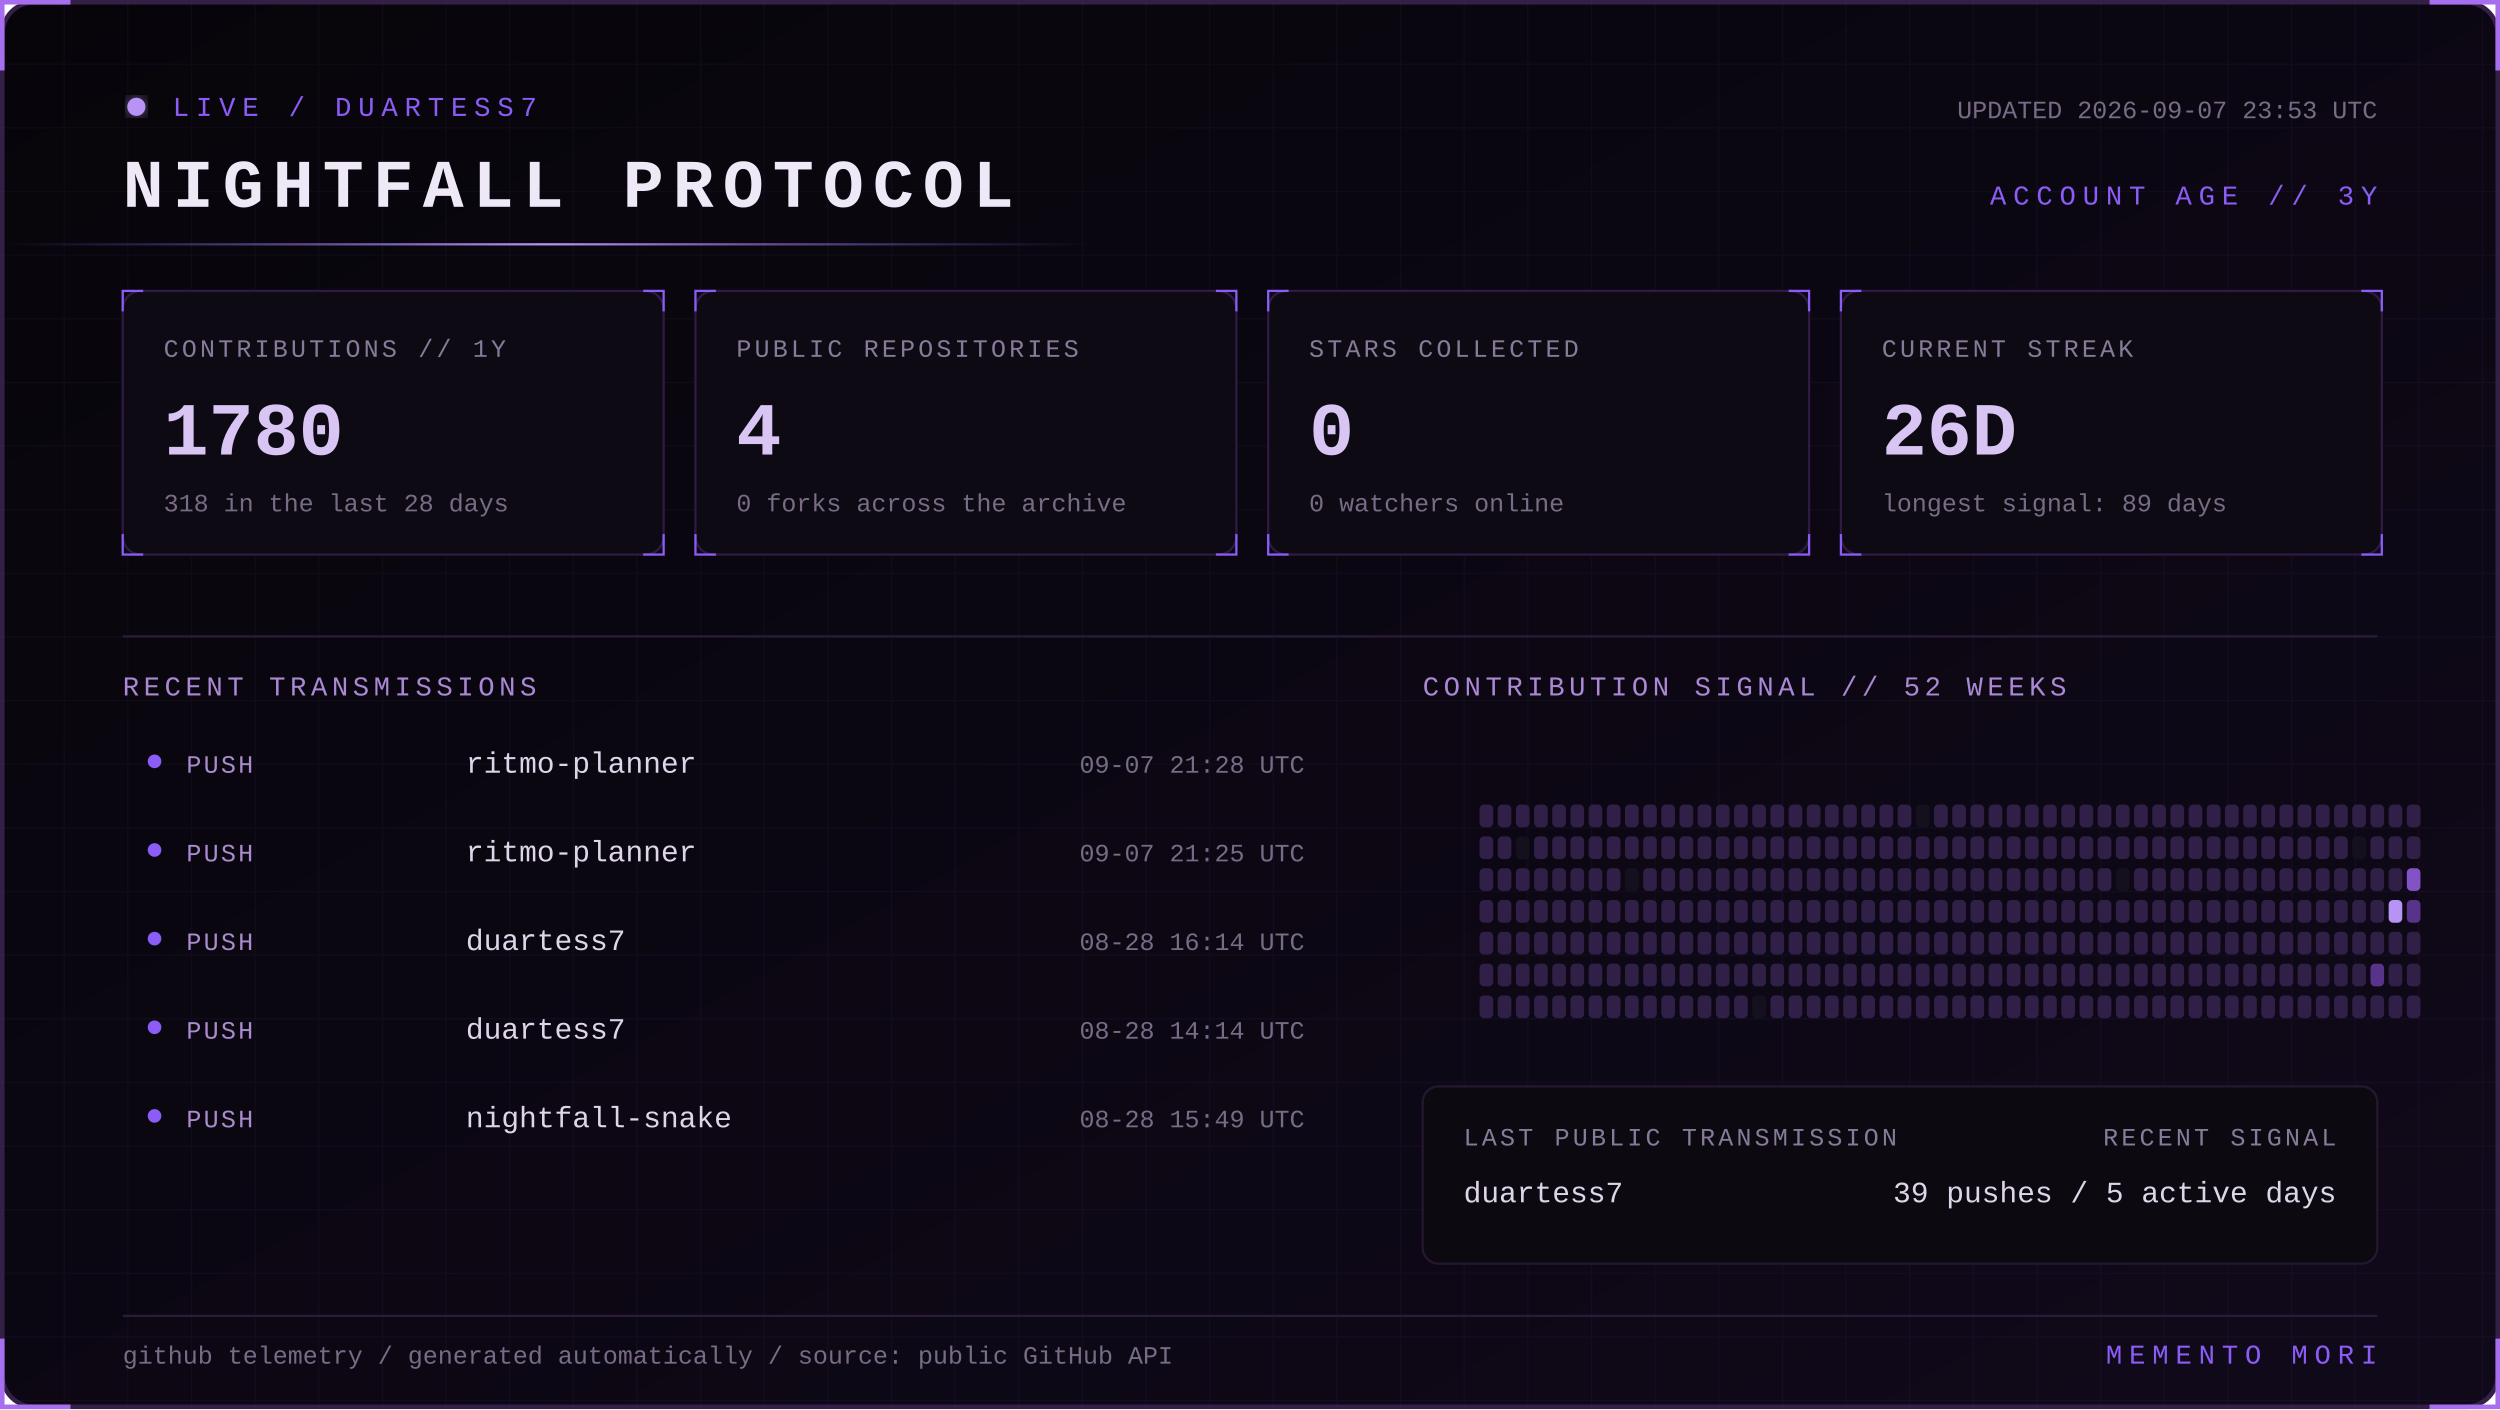
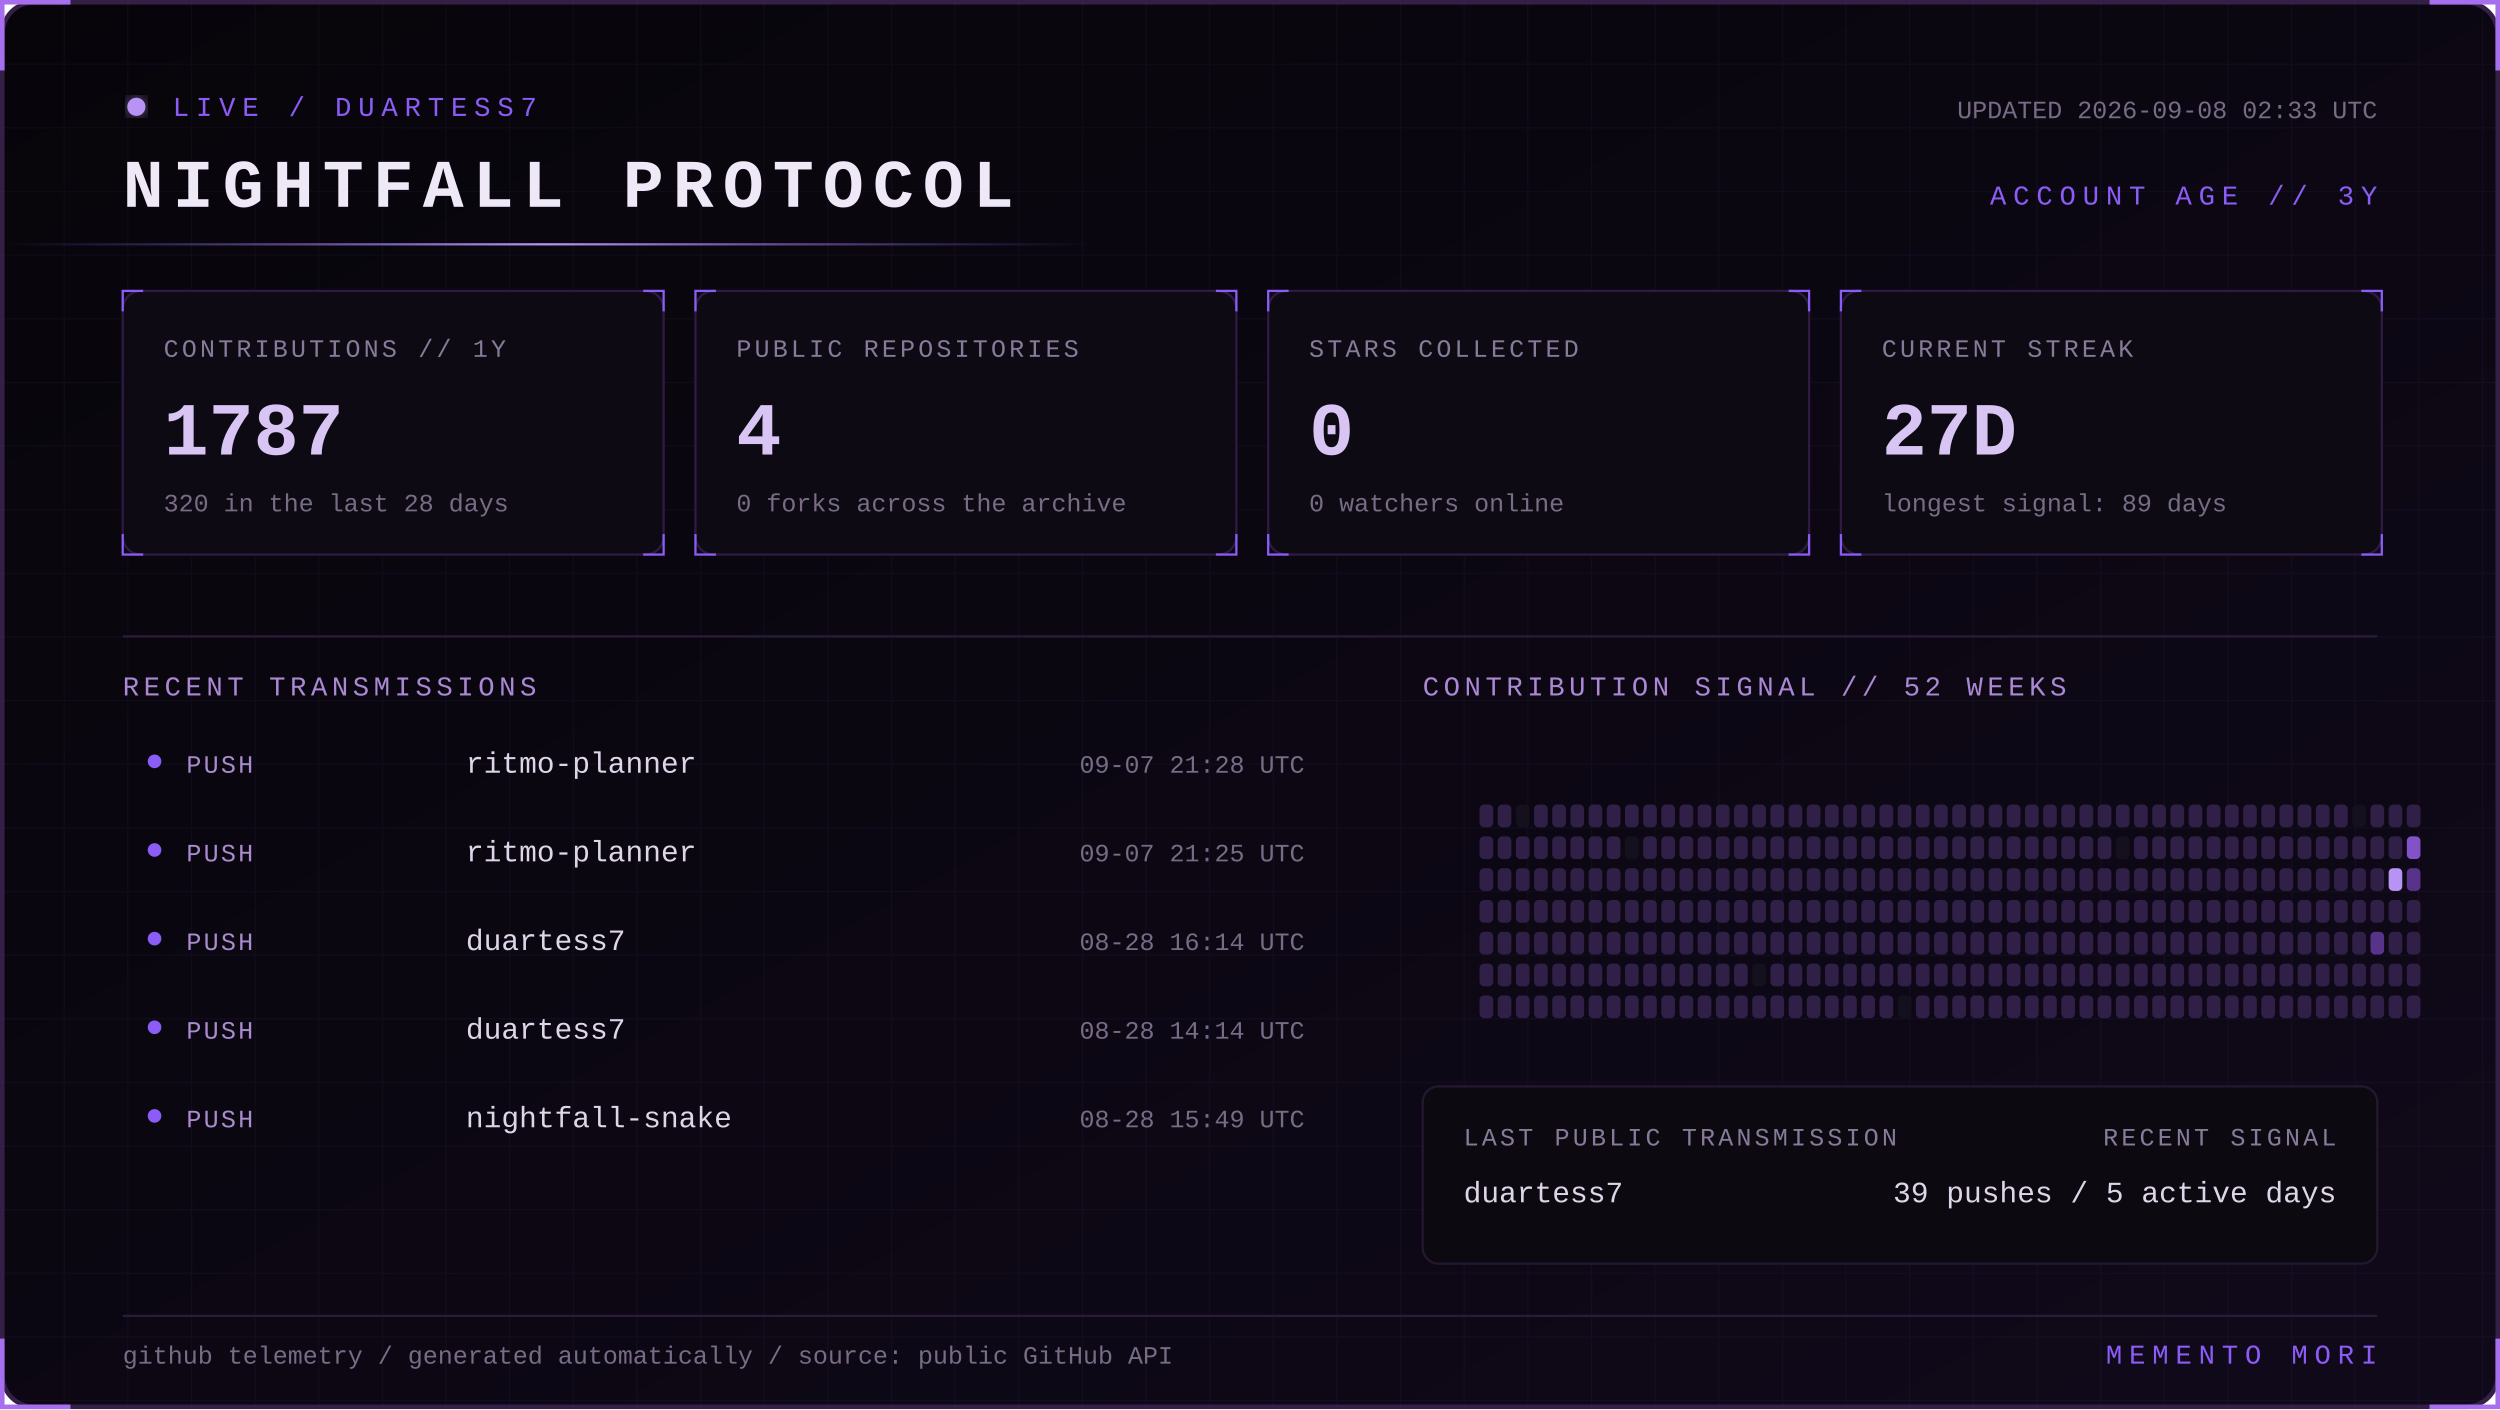
<svg xmlns="http://www.w3.org/2000/svg" width="1100" height="620" viewBox="0 0 1100 620" role="img" aria-labelledby="title desc">
  <defs>
    <linearGradient id="bg" x1="0" y1="0" x2="1" y2="1">
      <stop stop-color="#07050a" />
      <stop offset="1" stop-color="#10091a" />
    </linearGradient>
    <linearGradient id="beam">
      <stop stop-color="#8b5cf6" stop-opacity="0" />
      <stop offset=".5" stop-color="#b794f4" />
      <stop offset="1" stop-color="#8b5cf6" stop-opacity="0" />
    </linearGradient>
    <filter id="glow">
      <feGaussianBlur stdDeviation="4" result="b" />
      <feMerge>
        <feMergeNode in="b" />
        <feMergeNode in="SourceGraphic" />
      </feMerge>
    </filter>
    <pattern id="grid" width="28" height="28" patternUnits="userSpaceOnUse">
      <path d="M28 0H0V28" fill="none" stroke="#8b5cf6" stroke-opacity=".055" />
    </pattern>
    <style>
      text { font-family: Consolas, 'Courier New', monospace; }
      .kicker { fill:#8b5cf6; font-size:12px; letter-spacing:3px; }
      .title { fill:#eee8f7; font-size:30px; font-weight:700; letter-spacing:4px; }
      .label { fill:#887a99; font-size:11px; letter-spacing:1.4px; }
      .value { fill:#d8c5f4; font-size:33px; font-weight:700; }
      .detail,.pct { fill:#776b85; font-size:11px; }
      .section { fill:#aa88d4; font-size:12px; letter-spacing:2px; }
      .lang { fill:#ded5e8; font-size:13px; }
      .event { fill:#a98bce; font-size:11px; letter-spacing:1px; }
      .scan { animation:scan 5s linear infinite; }
      .blink { animation:blink 1.6s step-end infinite; }
      @keyframes scan { from { transform:translateX(-500px) } to { transform:translateX(1100px) } }
      @keyframes blink { 50% { opacity:.25 } }
    </style>
  </defs>
  <rect x="1" y="1" width="1098" height="618" rx="14" fill="url(#bg)" stroke="#342047" stroke-width="2" />
  <rect x="1" y="1" width="1098" height="618" rx="14" fill="url(#grid)" />
  <path d="M31 1H1v30 M1069 1h30v30 M1099 589v30h-30 M31 619H1v-30" stroke="#a76ff0" stroke-width="2" fill="none" />
  <g transform="translate(54 42)">
    <circle cx="6" cy="5" r="4" fill="#b794f4" filter="url(#glow)" class="blink" />
    <text x="22" y="9" class="kicker">LIVE / DUARTESS7</text>
    <text y="49" class="title">NIGHTFALL PROTOCOL</text>
-     <text x="992" y="10" text-anchor="end" class="detail">UPDATED 2026-09-07 23:53 UTC</text>
+     <text x="992" y="10" text-anchor="end" class="detail">UPDATED 2026-09-08 02:33 UTC</text>
    <text x="992" y="48" text-anchor="end" class="kicker">ACCOUNT AGE // 3Y</text>
  </g>
  <rect y="107" width="480" height="1" fill="url(#beam)" class="scan" />
  <g transform="translate(54 128)">
    <rect width="238" height="116" rx="8" fill="#0d0a13" stroke="#2d1b43" />
    <path d="M0 9V0h9 M229 0h9v9 M238 107v9h-9 M9 116H0v-9" stroke="#8b5cf6" fill="none" />
    <text x="18" y="29" class="label">CONTRIBUTIONS // 1Y</text>
-     <text x="18" y="72" class="value">1780</text>
-     <text x="18" y="97" class="detail">318 in the last 28 days</text>
+     <text x="18" y="72" class="value">1787</text>
+     <text x="18" y="97" class="detail">320 in the last 28 days</text>
  </g>
  <g transform="translate(306 128)">
    <rect width="238" height="116" rx="8" fill="#0d0a13" stroke="#2d1b43" />
    <path d="M0 9V0h9 M229 0h9v9 M238 107v9h-9 M9 116H0v-9" stroke="#8b5cf6" fill="none" />
    <text x="18" y="29" class="label">PUBLIC REPOSITORIES</text>
    <text x="18" y="72" class="value">4</text>
    <text x="18" y="97" class="detail">0 forks across the archive</text>
  </g>
  <g transform="translate(558 128)">
    <rect width="238" height="116" rx="8" fill="#0d0a13" stroke="#2d1b43" />
    <path d="M0 9V0h9 M229 0h9v9 M238 107v9h-9 M9 116H0v-9" stroke="#8b5cf6" fill="none" />
    <text x="18" y="29" class="label">STARS COLLECTED</text>
    <text x="18" y="72" class="value">0</text>
    <text x="18" y="97" class="detail">0 watchers online</text>
  </g>
  <g transform="translate(810 128)">
    <rect width="238" height="116" rx="8" fill="#0d0a13" stroke="#2d1b43" />
    <path d="M0 9V0h9 M229 0h9v9 M238 107v9h-9 M9 116H0v-9" stroke="#8b5cf6" fill="none" />
    <text x="18" y="29" class="label">CURRENT STREAK</text>
-     <text x="18" y="72" class="value">26D</text>
+     <text x="18" y="72" class="value">27D</text>
    <text x="18" y="97" class="detail">longest signal: 89 days</text>
  </g>
  <path d="M54 280H1046" stroke="#291b39" />
  <text x="54" y="306" class="section">RECENT TRANSMISSIONS</text>
  <text x="626" y="306" class="section">CONTRIBUTION SIGNAL // 52 WEEKS</text>
  <circle cx="68" cy="335" r="3" fill="#8b5cf6" />
  <text x="82" y="340" class="event">PUSH</text>
  <text x="205" y="340" class="lang">ritmo-planner</text>
  <text x="574" y="340" text-anchor="end" class="pct">09-07 21:28 UTC</text>
  <circle cx="68" cy="374" r="3" fill="#8b5cf6" />
  <text x="82" y="379" class="event">PUSH</text>
  <text x="205" y="379" class="lang">ritmo-planner</text>
  <text x="574" y="379" text-anchor="end" class="pct">09-07 21:25 UTC</text>
  <circle cx="68" cy="413" r="3" fill="#8b5cf6" />
  <text x="82" y="418" class="event">PUSH</text>
  <text x="205" y="418" class="lang">duartess7</text>
  <text x="574" y="418" text-anchor="end" class="pct">08-28 16:14 UTC</text>
  <circle cx="68" cy="452" r="3" fill="#8b5cf6" />
  <text x="82" y="457" class="event">PUSH</text>
  <text x="205" y="457" class="lang">duartess7</text>
  <text x="574" y="457" text-anchor="end" class="pct">08-28 14:14 UTC</text>
  <circle cx="68" cy="491" r="3" fill="#8b5cf6" />
  <text x="82" y="496" class="event">PUSH</text>
  <text x="205" y="496" class="lang">nightfall-snake</text>
  <text x="574" y="496" text-anchor="end" class="pct">08-28 15:49 UTC</text>
  <g>
    <rect x="651" y="354" width="6" height="10" rx="2" fill="#302047" />
    <rect x="651" y="368" width="6" height="10" rx="2" fill="#302047" />
    <rect x="651" y="382" width="6" height="10" rx="2" fill="#302047" />
    <rect x="651" y="396" width="6" height="10" rx="2" fill="#302047" />
    <rect x="651" y="410" width="6" height="10" rx="2" fill="#302047" />
    <rect x="651" y="424" width="6" height="10" rx="2" fill="#302047" />
    <rect x="651" y="438" width="6" height="10" rx="2" fill="#302047" />
    <rect x="659" y="354" width="6" height="10" rx="2" fill="#302047" />
    <rect x="659" y="368" width="6" height="10" rx="2" fill="#302047" />
    <rect x="659" y="382" width="6" height="10" rx="2" fill="#302047" />
    <rect x="659" y="396" width="6" height="10" rx="2" fill="#302047" />
    <rect x="659" y="410" width="6" height="10" rx="2" fill="#302047" />
    <rect x="659" y="424" width="6" height="10" rx="2" fill="#302047" />
    <rect x="659" y="438" width="6" height="10" rx="2" fill="#302047" />
-     <rect x="667" y="354" width="6" height="10" rx="2" fill="#302047" />
-     <rect x="667" y="368" width="6" height="10" rx="2" fill="#15101d" />
+     <rect x="667" y="354" width="6" height="10" rx="2" fill="#15101d" />
+     <rect x="667" y="368" width="6" height="10" rx="2" fill="#302047" />
    <rect x="667" y="382" width="6" height="10" rx="2" fill="#302047" />
    <rect x="667" y="396" width="6" height="10" rx="2" fill="#302047" />
    <rect x="667" y="410" width="6" height="10" rx="2" fill="#302047" />
    <rect x="667" y="424" width="6" height="10" rx="2" fill="#302047" />
    <rect x="667" y="438" width="6" height="10" rx="2" fill="#302047" />
    <rect x="675" y="354" width="6" height="10" rx="2" fill="#302047" />
    <rect x="675" y="368" width="6" height="10" rx="2" fill="#302047" />
    <rect x="675" y="382" width="6" height="10" rx="2" fill="#302047" />
    <rect x="675" y="396" width="6" height="10" rx="2" fill="#302047" />
    <rect x="675" y="410" width="6" height="10" rx="2" fill="#302047" />
    <rect x="675" y="424" width="6" height="10" rx="2" fill="#302047" />
    <rect x="675" y="438" width="6" height="10" rx="2" fill="#302047" />
    <rect x="683" y="354" width="6" height="10" rx="2" fill="#302047" />
    <rect x="683" y="368" width="6" height="10" rx="2" fill="#302047" />
    <rect x="683" y="382" width="6" height="10" rx="2" fill="#302047" />
    <rect x="683" y="396" width="6" height="10" rx="2" fill="#302047" />
    <rect x="683" y="410" width="6" height="10" rx="2" fill="#302047" />
    <rect x="683" y="424" width="6" height="10" rx="2" fill="#302047" />
    <rect x="683" y="438" width="6" height="10" rx="2" fill="#302047" />
    <rect x="691" y="354" width="6" height="10" rx="2" fill="#302047" />
    <rect x="691" y="368" width="6" height="10" rx="2" fill="#302047" />
    <rect x="691" y="382" width="6" height="10" rx="2" fill="#302047" />
    <rect x="691" y="396" width="6" height="10" rx="2" fill="#302047" />
    <rect x="691" y="410" width="6" height="10" rx="2" fill="#302047" />
    <rect x="691" y="424" width="6" height="10" rx="2" fill="#302047" />
    <rect x="691" y="438" width="6" height="10" rx="2" fill="#302047" />
    <rect x="699" y="354" width="6" height="10" rx="2" fill="#302047" />
    <rect x="699" y="368" width="6" height="10" rx="2" fill="#302047" />
    <rect x="699" y="382" width="6" height="10" rx="2" fill="#302047" />
    <rect x="699" y="396" width="6" height="10" rx="2" fill="#302047" />
    <rect x="699" y="410" width="6" height="10" rx="2" fill="#302047" />
    <rect x="699" y="424" width="6" height="10" rx="2" fill="#302047" />
    <rect x="699" y="438" width="6" height="10" rx="2" fill="#302047" />
    <rect x="707" y="354" width="6" height="10" rx="2" fill="#302047" />
    <rect x="707" y="368" width="6" height="10" rx="2" fill="#302047" />
    <rect x="707" y="382" width="6" height="10" rx="2" fill="#302047" />
    <rect x="707" y="396" width="6" height="10" rx="2" fill="#302047" />
    <rect x="707" y="410" width="6" height="10" rx="2" fill="#302047" />
    <rect x="707" y="424" width="6" height="10" rx="2" fill="#302047" />
    <rect x="707" y="438" width="6" height="10" rx="2" fill="#302047" />
    <rect x="715" y="354" width="6" height="10" rx="2" fill="#302047" />
-     <rect x="715" y="368" width="6" height="10" rx="2" fill="#302047" />
-     <rect x="715" y="382" width="6" height="10" rx="2" fill="#15101d" />
+     <rect x="715" y="368" width="6" height="10" rx="2" fill="#15101d" />
+     <rect x="715" y="382" width="6" height="10" rx="2" fill="#302047" />
    <rect x="715" y="396" width="6" height="10" rx="2" fill="#302047" />
    <rect x="715" y="410" width="6" height="10" rx="2" fill="#302047" />
    <rect x="715" y="424" width="6" height="10" rx="2" fill="#302047" />
    <rect x="715" y="438" width="6" height="10" rx="2" fill="#302047" />
    <rect x="723" y="354" width="6" height="10" rx="2" fill="#302047" />
    <rect x="723" y="368" width="6" height="10" rx="2" fill="#302047" />
    <rect x="723" y="382" width="6" height="10" rx="2" fill="#302047" />
    <rect x="723" y="396" width="6" height="10" rx="2" fill="#302047" />
    <rect x="723" y="410" width="6" height="10" rx="2" fill="#302047" />
    <rect x="723" y="424" width="6" height="10" rx="2" fill="#302047" />
    <rect x="723" y="438" width="6" height="10" rx="2" fill="#302047" />
    <rect x="731" y="354" width="6" height="10" rx="2" fill="#302047" />
    <rect x="731" y="368" width="6" height="10" rx="2" fill="#302047" />
    <rect x="731" y="382" width="6" height="10" rx="2" fill="#302047" />
    <rect x="731" y="396" width="6" height="10" rx="2" fill="#302047" />
    <rect x="731" y="410" width="6" height="10" rx="2" fill="#302047" />
    <rect x="731" y="424" width="6" height="10" rx="2" fill="#302047" />
    <rect x="731" y="438" width="6" height="10" rx="2" fill="#302047" />
    <rect x="739" y="354" width="6" height="10" rx="2" fill="#302047" />
    <rect x="739" y="368" width="6" height="10" rx="2" fill="#302047" />
    <rect x="739" y="382" width="6" height="10" rx="2" fill="#302047" />
    <rect x="739" y="396" width="6" height="10" rx="2" fill="#302047" />
    <rect x="739" y="410" width="6" height="10" rx="2" fill="#302047" />
    <rect x="739" y="424" width="6" height="10" rx="2" fill="#302047" />
    <rect x="739" y="438" width="6" height="10" rx="2" fill="#302047" />
    <rect x="747" y="354" width="6" height="10" rx="2" fill="#302047" />
    <rect x="747" y="368" width="6" height="10" rx="2" fill="#302047" />
    <rect x="747" y="382" width="6" height="10" rx="2" fill="#302047" />
    <rect x="747" y="396" width="6" height="10" rx="2" fill="#302047" />
    <rect x="747" y="410" width="6" height="10" rx="2" fill="#302047" />
    <rect x="747" y="424" width="6" height="10" rx="2" fill="#302047" />
    <rect x="747" y="438" width="6" height="10" rx="2" fill="#302047" />
    <rect x="755" y="354" width="6" height="10" rx="2" fill="#302047" />
    <rect x="755" y="368" width="6" height="10" rx="2" fill="#302047" />
    <rect x="755" y="382" width="6" height="10" rx="2" fill="#302047" />
    <rect x="755" y="396" width="6" height="10" rx="2" fill="#302047" />
    <rect x="755" y="410" width="6" height="10" rx="2" fill="#302047" />
    <rect x="755" y="424" width="6" height="10" rx="2" fill="#302047" />
    <rect x="755" y="438" width="6" height="10" rx="2" fill="#302047" />
    <rect x="763" y="354" width="6" height="10" rx="2" fill="#302047" />
    <rect x="763" y="368" width="6" height="10" rx="2" fill="#302047" />
    <rect x="763" y="382" width="6" height="10" rx="2" fill="#302047" />
    <rect x="763" y="396" width="6" height="10" rx="2" fill="#302047" />
    <rect x="763" y="410" width="6" height="10" rx="2" fill="#302047" />
    <rect x="763" y="424" width="6" height="10" rx="2" fill="#302047" />
    <rect x="763" y="438" width="6" height="10" rx="2" fill="#302047" />
    <rect x="771" y="354" width="6" height="10" rx="2" fill="#302047" />
    <rect x="771" y="368" width="6" height="10" rx="2" fill="#302047" />
    <rect x="771" y="382" width="6" height="10" rx="2" fill="#302047" />
    <rect x="771" y="396" width="6" height="10" rx="2" fill="#302047" />
    <rect x="771" y="410" width="6" height="10" rx="2" fill="#302047" />
-     <rect x="771" y="424" width="6" height="10" rx="2" fill="#302047" />
-     <rect x="771" y="438" width="6" height="10" rx="2" fill="#15101d" />
+     <rect x="771" y="424" width="6" height="10" rx="2" fill="#15101d" />
+     <rect x="771" y="438" width="6" height="10" rx="2" fill="#302047" />
    <rect x="779" y="354" width="6" height="10" rx="2" fill="#302047" />
    <rect x="779" y="368" width="6" height="10" rx="2" fill="#302047" />
    <rect x="779" y="382" width="6" height="10" rx="2" fill="#302047" />
    <rect x="779" y="396" width="6" height="10" rx="2" fill="#302047" />
    <rect x="779" y="410" width="6" height="10" rx="2" fill="#302047" />
    <rect x="779" y="424" width="6" height="10" rx="2" fill="#302047" />
    <rect x="779" y="438" width="6" height="10" rx="2" fill="#302047" />
    <rect x="787" y="354" width="6" height="10" rx="2" fill="#302047" />
    <rect x="787" y="368" width="6" height="10" rx="2" fill="#302047" />
    <rect x="787" y="382" width="6" height="10" rx="2" fill="#302047" />
    <rect x="787" y="396" width="6" height="10" rx="2" fill="#302047" />
    <rect x="787" y="410" width="6" height="10" rx="2" fill="#302047" />
    <rect x="787" y="424" width="6" height="10" rx="2" fill="#302047" />
    <rect x="787" y="438" width="6" height="10" rx="2" fill="#302047" />
    <rect x="795" y="354" width="6" height="10" rx="2" fill="#302047" />
    <rect x="795" y="368" width="6" height="10" rx="2" fill="#302047" />
    <rect x="795" y="382" width="6" height="10" rx="2" fill="#302047" />
    <rect x="795" y="396" width="6" height="10" rx="2" fill="#302047" />
    <rect x="795" y="410" width="6" height="10" rx="2" fill="#302047" />
    <rect x="795" y="424" width="6" height="10" rx="2" fill="#302047" />
    <rect x="795" y="438" width="6" height="10" rx="2" fill="#302047" />
    <rect x="803" y="354" width="6" height="10" rx="2" fill="#302047" />
    <rect x="803" y="368" width="6" height="10" rx="2" fill="#302047" />
    <rect x="803" y="382" width="6" height="10" rx="2" fill="#302047" />
    <rect x="803" y="396" width="6" height="10" rx="2" fill="#302047" />
    <rect x="803" y="410" width="6" height="10" rx="2" fill="#302047" />
    <rect x="803" y="424" width="6" height="10" rx="2" fill="#302047" />
    <rect x="803" y="438" width="6" height="10" rx="2" fill="#302047" />
    <rect x="811" y="354" width="6" height="10" rx="2" fill="#302047" />
    <rect x="811" y="368" width="6" height="10" rx="2" fill="#302047" />
    <rect x="811" y="382" width="6" height="10" rx="2" fill="#302047" />
    <rect x="811" y="396" width="6" height="10" rx="2" fill="#302047" />
    <rect x="811" y="410" width="6" height="10" rx="2" fill="#302047" />
    <rect x="811" y="424" width="6" height="10" rx="2" fill="#302047" />
    <rect x="811" y="438" width="6" height="10" rx="2" fill="#302047" />
    <rect x="819" y="354" width="6" height="10" rx="2" fill="#302047" />
    <rect x="819" y="368" width="6" height="10" rx="2" fill="#302047" />
    <rect x="819" y="382" width="6" height="10" rx="2" fill="#302047" />
    <rect x="819" y="396" width="6" height="10" rx="2" fill="#302047" />
    <rect x="819" y="410" width="6" height="10" rx="2" fill="#302047" />
    <rect x="819" y="424" width="6" height="10" rx="2" fill="#302047" />
    <rect x="819" y="438" width="6" height="10" rx="2" fill="#302047" />
    <rect x="827" y="354" width="6" height="10" rx="2" fill="#302047" />
    <rect x="827" y="368" width="6" height="10" rx="2" fill="#302047" />
    <rect x="827" y="382" width="6" height="10" rx="2" fill="#302047" />
    <rect x="827" y="396" width="6" height="10" rx="2" fill="#302047" />
    <rect x="827" y="410" width="6" height="10" rx="2" fill="#302047" />
    <rect x="827" y="424" width="6" height="10" rx="2" fill="#302047" />
    <rect x="827" y="438" width="6" height="10" rx="2" fill="#302047" />
    <rect x="835" y="354" width="6" height="10" rx="2" fill="#302047" />
    <rect x="835" y="368" width="6" height="10" rx="2" fill="#302047" />
    <rect x="835" y="382" width="6" height="10" rx="2" fill="#302047" />
    <rect x="835" y="396" width="6" height="10" rx="2" fill="#302047" />
    <rect x="835" y="410" width="6" height="10" rx="2" fill="#302047" />
    <rect x="835" y="424" width="6" height="10" rx="2" fill="#302047" />
-     <rect x="835" y="438" width="6" height="10" rx="2" fill="#302047" />
-     <rect x="843" y="354" width="6" height="10" rx="2" fill="#15101d" />
+     <rect x="835" y="438" width="6" height="10" rx="2" fill="#15101d" />
+     <rect x="843" y="354" width="6" height="10" rx="2" fill="#302047" />
    <rect x="843" y="368" width="6" height="10" rx="2" fill="#302047" />
    <rect x="843" y="382" width="6" height="10" rx="2" fill="#302047" />
    <rect x="843" y="396" width="6" height="10" rx="2" fill="#302047" />
    <rect x="843" y="410" width="6" height="10" rx="2" fill="#302047" />
    <rect x="843" y="424" width="6" height="10" rx="2" fill="#302047" />
    <rect x="843" y="438" width="6" height="10" rx="2" fill="#302047" />
    <rect x="851" y="354" width="6" height="10" rx="2" fill="#302047" />
    <rect x="851" y="368" width="6" height="10" rx="2" fill="#302047" />
    <rect x="851" y="382" width="6" height="10" rx="2" fill="#302047" />
    <rect x="851" y="396" width="6" height="10" rx="2" fill="#302047" />
    <rect x="851" y="410" width="6" height="10" rx="2" fill="#302047" />
    <rect x="851" y="424" width="6" height="10" rx="2" fill="#302047" />
    <rect x="851" y="438" width="6" height="10" rx="2" fill="#302047" />
    <rect x="859" y="354" width="6" height="10" rx="2" fill="#302047" />
    <rect x="859" y="368" width="6" height="10" rx="2" fill="#302047" />
    <rect x="859" y="382" width="6" height="10" rx="2" fill="#302047" />
    <rect x="859" y="396" width="6" height="10" rx="2" fill="#302047" />
    <rect x="859" y="410" width="6" height="10" rx="2" fill="#302047" />
    <rect x="859" y="424" width="6" height="10" rx="2" fill="#302047" />
    <rect x="859" y="438" width="6" height="10" rx="2" fill="#302047" />
    <rect x="867" y="354" width="6" height="10" rx="2" fill="#302047" />
    <rect x="867" y="368" width="6" height="10" rx="2" fill="#302047" />
    <rect x="867" y="382" width="6" height="10" rx="2" fill="#302047" />
    <rect x="867" y="396" width="6" height="10" rx="2" fill="#302047" />
    <rect x="867" y="410" width="6" height="10" rx="2" fill="#302047" />
    <rect x="867" y="424" width="6" height="10" rx="2" fill="#302047" />
    <rect x="867" y="438" width="6" height="10" rx="2" fill="#302047" />
    <rect x="875" y="354" width="6" height="10" rx="2" fill="#302047" />
    <rect x="875" y="368" width="6" height="10" rx="2" fill="#302047" />
    <rect x="875" y="382" width="6" height="10" rx="2" fill="#302047" />
    <rect x="875" y="396" width="6" height="10" rx="2" fill="#302047" />
    <rect x="875" y="410" width="6" height="10" rx="2" fill="#302047" />
    <rect x="875" y="424" width="6" height="10" rx="2" fill="#302047" />
    <rect x="875" y="438" width="6" height="10" rx="2" fill="#302047" />
    <rect x="883" y="354" width="6" height="10" rx="2" fill="#302047" />
    <rect x="883" y="368" width="6" height="10" rx="2" fill="#302047" />
    <rect x="883" y="382" width="6" height="10" rx="2" fill="#302047" />
    <rect x="883" y="396" width="6" height="10" rx="2" fill="#302047" />
    <rect x="883" y="410" width="6" height="10" rx="2" fill="#302047" />
    <rect x="883" y="424" width="6" height="10" rx="2" fill="#302047" />
    <rect x="883" y="438" width="6" height="10" rx="2" fill="#302047" />
    <rect x="891" y="354" width="6" height="10" rx="2" fill="#302047" />
    <rect x="891" y="368" width="6" height="10" rx="2" fill="#302047" />
    <rect x="891" y="382" width="6" height="10" rx="2" fill="#302047" />
    <rect x="891" y="396" width="6" height="10" rx="2" fill="#302047" />
    <rect x="891" y="410" width="6" height="10" rx="2" fill="#302047" />
    <rect x="891" y="424" width="6" height="10" rx="2" fill="#302047" />
    <rect x="891" y="438" width="6" height="10" rx="2" fill="#302047" />
    <rect x="899" y="354" width="6" height="10" rx="2" fill="#302047" />
    <rect x="899" y="368" width="6" height="10" rx="2" fill="#302047" />
    <rect x="899" y="382" width="6" height="10" rx="2" fill="#302047" />
    <rect x="899" y="396" width="6" height="10" rx="2" fill="#302047" />
    <rect x="899" y="410" width="6" height="10" rx="2" fill="#302047" />
    <rect x="899" y="424" width="6" height="10" rx="2" fill="#302047" />
    <rect x="899" y="438" width="6" height="10" rx="2" fill="#302047" />
    <rect x="907" y="354" width="6" height="10" rx="2" fill="#302047" />
    <rect x="907" y="368" width="6" height="10" rx="2" fill="#302047" />
    <rect x="907" y="382" width="6" height="10" rx="2" fill="#302047" />
    <rect x="907" y="396" width="6" height="10" rx="2" fill="#302047" />
    <rect x="907" y="410" width="6" height="10" rx="2" fill="#302047" />
    <rect x="907" y="424" width="6" height="10" rx="2" fill="#302047" />
    <rect x="907" y="438" width="6" height="10" rx="2" fill="#302047" />
    <rect x="915" y="354" width="6" height="10" rx="2" fill="#302047" />
    <rect x="915" y="368" width="6" height="10" rx="2" fill="#302047" />
    <rect x="915" y="382" width="6" height="10" rx="2" fill="#302047" />
    <rect x="915" y="396" width="6" height="10" rx="2" fill="#302047" />
    <rect x="915" y="410" width="6" height="10" rx="2" fill="#302047" />
    <rect x="915" y="424" width="6" height="10" rx="2" fill="#302047" />
    <rect x="915" y="438" width="6" height="10" rx="2" fill="#302047" />
    <rect x="923" y="354" width="6" height="10" rx="2" fill="#302047" />
    <rect x="923" y="368" width="6" height="10" rx="2" fill="#302047" />
    <rect x="923" y="382" width="6" height="10" rx="2" fill="#302047" />
    <rect x="923" y="396" width="6" height="10" rx="2" fill="#302047" />
    <rect x="923" y="410" width="6" height="10" rx="2" fill="#302047" />
    <rect x="923" y="424" width="6" height="10" rx="2" fill="#302047" />
    <rect x="923" y="438" width="6" height="10" rx="2" fill="#302047" />
    <rect x="931" y="354" width="6" height="10" rx="2" fill="#302047" />
-     <rect x="931" y="368" width="6" height="10" rx="2" fill="#302047" />
-     <rect x="931" y="382" width="6" height="10" rx="2" fill="#15101d" />
+     <rect x="931" y="368" width="6" height="10" rx="2" fill="#15101d" />
+     <rect x="931" y="382" width="6" height="10" rx="2" fill="#302047" />
    <rect x="931" y="396" width="6" height="10" rx="2" fill="#302047" />
    <rect x="931" y="410" width="6" height="10" rx="2" fill="#302047" />
    <rect x="931" y="424" width="6" height="10" rx="2" fill="#302047" />
    <rect x="931" y="438" width="6" height="10" rx="2" fill="#302047" />
    <rect x="939" y="354" width="6" height="10" rx="2" fill="#302047" />
    <rect x="939" y="368" width="6" height="10" rx="2" fill="#302047" />
    <rect x="939" y="382" width="6" height="10" rx="2" fill="#302047" />
    <rect x="939" y="396" width="6" height="10" rx="2" fill="#302047" />
    <rect x="939" y="410" width="6" height="10" rx="2" fill="#302047" />
    <rect x="939" y="424" width="6" height="10" rx="2" fill="#302047" />
    <rect x="939" y="438" width="6" height="10" rx="2" fill="#302047" />
    <rect x="947" y="354" width="6" height="10" rx="2" fill="#302047" />
    <rect x="947" y="368" width="6" height="10" rx="2" fill="#302047" />
    <rect x="947" y="382" width="6" height="10" rx="2" fill="#302047" />
    <rect x="947" y="396" width="6" height="10" rx="2" fill="#302047" />
    <rect x="947" y="410" width="6" height="10" rx="2" fill="#302047" />
    <rect x="947" y="424" width="6" height="10" rx="2" fill="#302047" />
    <rect x="947" y="438" width="6" height="10" rx="2" fill="#302047" />
    <rect x="955" y="354" width="6" height="10" rx="2" fill="#302047" />
    <rect x="955" y="368" width="6" height="10" rx="2" fill="#302047" />
    <rect x="955" y="382" width="6" height="10" rx="2" fill="#302047" />
    <rect x="955" y="396" width="6" height="10" rx="2" fill="#302047" />
    <rect x="955" y="410" width="6" height="10" rx="2" fill="#302047" />
    <rect x="955" y="424" width="6" height="10" rx="2" fill="#302047" />
    <rect x="955" y="438" width="6" height="10" rx="2" fill="#302047" />
    <rect x="963" y="354" width="6" height="10" rx="2" fill="#302047" />
    <rect x="963" y="368" width="6" height="10" rx="2" fill="#302047" />
    <rect x="963" y="382" width="6" height="10" rx="2" fill="#302047" />
    <rect x="963" y="396" width="6" height="10" rx="2" fill="#302047" />
    <rect x="963" y="410" width="6" height="10" rx="2" fill="#302047" />
    <rect x="963" y="424" width="6" height="10" rx="2" fill="#302047" />
    <rect x="963" y="438" width="6" height="10" rx="2" fill="#302047" />
    <rect x="971" y="354" width="6" height="10" rx="2" fill="#302047" />
    <rect x="971" y="368" width="6" height="10" rx="2" fill="#302047" />
    <rect x="971" y="382" width="6" height="10" rx="2" fill="#302047" />
    <rect x="971" y="396" width="6" height="10" rx="2" fill="#302047" />
    <rect x="971" y="410" width="6" height="10" rx="2" fill="#302047" />
    <rect x="971" y="424" width="6" height="10" rx="2" fill="#302047" />
    <rect x="971" y="438" width="6" height="10" rx="2" fill="#302047" />
    <rect x="979" y="354" width="6" height="10" rx="2" fill="#302047" />
    <rect x="979" y="368" width="6" height="10" rx="2" fill="#302047" />
    <rect x="979" y="382" width="6" height="10" rx="2" fill="#302047" />
    <rect x="979" y="396" width="6" height="10" rx="2" fill="#302047" />
    <rect x="979" y="410" width="6" height="10" rx="2" fill="#302047" />
    <rect x="979" y="424" width="6" height="10" rx="2" fill="#302047" />
    <rect x="979" y="438" width="6" height="10" rx="2" fill="#302047" />
    <rect x="987" y="354" width="6" height="10" rx="2" fill="#302047" />
    <rect x="987" y="368" width="6" height="10" rx="2" fill="#302047" />
    <rect x="987" y="382" width="6" height="10" rx="2" fill="#302047" />
    <rect x="987" y="396" width="6" height="10" rx="2" fill="#302047" />
    <rect x="987" y="410" width="6" height="10" rx="2" fill="#302047" />
    <rect x="987" y="424" width="6" height="10" rx="2" fill="#302047" />
    <rect x="987" y="438" width="6" height="10" rx="2" fill="#302047" />
    <rect x="995" y="354" width="6" height="10" rx="2" fill="#302047" />
    <rect x="995" y="368" width="6" height="10" rx="2" fill="#302047" />
    <rect x="995" y="382" width="6" height="10" rx="2" fill="#302047" />
    <rect x="995" y="396" width="6" height="10" rx="2" fill="#302047" />
    <rect x="995" y="410" width="6" height="10" rx="2" fill="#302047" />
    <rect x="995" y="424" width="6" height="10" rx="2" fill="#302047" />
    <rect x="995" y="438" width="6" height="10" rx="2" fill="#302047" />
    <rect x="1003" y="354" width="6" height="10" rx="2" fill="#302047" />
    <rect x="1003" y="368" width="6" height="10" rx="2" fill="#302047" />
    <rect x="1003" y="382" width="6" height="10" rx="2" fill="#302047" />
    <rect x="1003" y="396" width="6" height="10" rx="2" fill="#302047" />
    <rect x="1003" y="410" width="6" height="10" rx="2" fill="#302047" />
    <rect x="1003" y="424" width="6" height="10" rx="2" fill="#302047" />
    <rect x="1003" y="438" width="6" height="10" rx="2" fill="#302047" />
    <rect x="1011" y="354" width="6" height="10" rx="2" fill="#302047" />
    <rect x="1011" y="368" width="6" height="10" rx="2" fill="#302047" />
    <rect x="1011" y="382" width="6" height="10" rx="2" fill="#302047" />
    <rect x="1011" y="396" width="6" height="10" rx="2" fill="#302047" />
    <rect x="1011" y="410" width="6" height="10" rx="2" fill="#302047" />
    <rect x="1011" y="424" width="6" height="10" rx="2" fill="#302047" />
    <rect x="1011" y="438" width="6" height="10" rx="2" fill="#302047" />
    <rect x="1019" y="354" width="6" height="10" rx="2" fill="#302047" />
    <rect x="1019" y="368" width="6" height="10" rx="2" fill="#302047" />
    <rect x="1019" y="382" width="6" height="10" rx="2" fill="#302047" />
    <rect x="1019" y="396" width="6" height="10" rx="2" fill="#302047" />
    <rect x="1019" y="410" width="6" height="10" rx="2" fill="#302047" />
    <rect x="1019" y="424" width="6" height="10" rx="2" fill="#302047" />
    <rect x="1019" y="438" width="6" height="10" rx="2" fill="#302047" />
    <rect x="1027" y="354" width="6" height="10" rx="2" fill="#302047" />
    <rect x="1027" y="368" width="6" height="10" rx="2" fill="#302047" />
    <rect x="1027" y="382" width="6" height="10" rx="2" fill="#302047" />
    <rect x="1027" y="396" width="6" height="10" rx="2" fill="#302047" />
    <rect x="1027" y="410" width="6" height="10" rx="2" fill="#302047" />
    <rect x="1027" y="424" width="6" height="10" rx="2" fill="#302047" />
    <rect x="1027" y="438" width="6" height="10" rx="2" fill="#302047" />
-     <rect x="1035" y="354" width="6" height="10" rx="2" fill="#302047" />
-     <rect x="1035" y="368" width="6" height="10" rx="2" fill="#15101d" />
+     <rect x="1035" y="354" width="6" height="10" rx="2" fill="#15101d" />
+     <rect x="1035" y="368" width="6" height="10" rx="2" fill="#302047" />
    <rect x="1035" y="382" width="6" height="10" rx="2" fill="#302047" />
    <rect x="1035" y="396" width="6" height="10" rx="2" fill="#302047" />
    <rect x="1035" y="410" width="6" height="10" rx="2" fill="#302047" />
    <rect x="1035" y="424" width="6" height="10" rx="2" fill="#302047" />
    <rect x="1035" y="438" width="6" height="10" rx="2" fill="#302047" />
    <rect x="1043" y="354" width="6" height="10" rx="2" fill="#302047" />
    <rect x="1043" y="368" width="6" height="10" rx="2" fill="#302047" />
    <rect x="1043" y="382" width="6" height="10" rx="2" fill="#302047" />
    <rect x="1043" y="396" width="6" height="10" rx="2" fill="#302047" />
-     <rect x="1043" y="410" width="6" height="10" rx="2" fill="#302047" />
-     <rect x="1043" y="424" width="6" height="10" rx="2" fill="#57338a" />
+     <rect x="1043" y="410" width="6" height="10" rx="2" fill="#57338a" />
+     <rect x="1043" y="424" width="6" height="10" rx="2" fill="#302047" />
    <rect x="1043" y="438" width="6" height="10" rx="2" fill="#302047" />
    <rect x="1051" y="354" width="6" height="10" rx="2" fill="#302047" />
    <rect x="1051" y="368" width="6" height="10" rx="2" fill="#302047" />
-     <rect x="1051" y="382" width="6" height="10" rx="2" fill="#302047" />
-     <rect x="1051" y="396" width="6" height="10" rx="2" fill="#b794f4" />
+     <rect x="1051" y="382" width="6" height="10" rx="2" fill="#b794f4" />
+     <rect x="1051" y="396" width="6" height="10" rx="2" fill="#302047" />
    <rect x="1051" y="410" width="6" height="10" rx="2" fill="#302047" />
    <rect x="1051" y="424" width="6" height="10" rx="2" fill="#302047" />
    <rect x="1051" y="438" width="6" height="10" rx="2" fill="#302047" />
    <rect x="1059" y="354" width="6" height="10" rx="2" fill="#302047" />
-     <rect x="1059" y="368" width="6" height="10" rx="2" fill="#302047" />
-     <rect x="1059" y="382" width="6" height="10" rx="2" fill="#8452c7" />
-     <rect x="1059" y="396" width="6" height="10" rx="2" fill="#57338a" />
+     <rect x="1059" y="368" width="6" height="10" rx="2" fill="#8452c7" />
+     <rect x="1059" y="382" width="6" height="10" rx="2" fill="#57338a" />
+     <rect x="1059" y="396" width="6" height="10" rx="2" fill="#302047" />
    <rect x="1059" y="410" width="6" height="10" rx="2" fill="#302047" />
    <rect x="1059" y="424" width="6" height="10" rx="2" fill="#302047" />
    <rect x="1059" y="438" width="6" height="10" rx="2" fill="#302047" />
  </g>
  <g transform="translate(626 478)">
    <rect width="420" height="78" rx="7" fill="#0c0911" stroke="#24172f" />
    <text x="18" y="26" class="label">LAST PUBLIC TRANSMISSION</text>
    <text x="18" y="51" class="lang">duartess7</text>
    <text x="402" y="26" text-anchor="end" class="label">RECENT SIGNAL</text>
    <text x="402" y="51" text-anchor="end" class="lang">39 pushes / 5 active days</text>
  </g>
  <path d="M54 579H1046" stroke="#291b39" />
  <text x="54" y="600" class="detail">github telemetry / generated automatically / source: public GitHub API</text>
  <text x="1046" y="600" text-anchor="end" class="kicker">MEMENTO MORI</text>
</svg>
